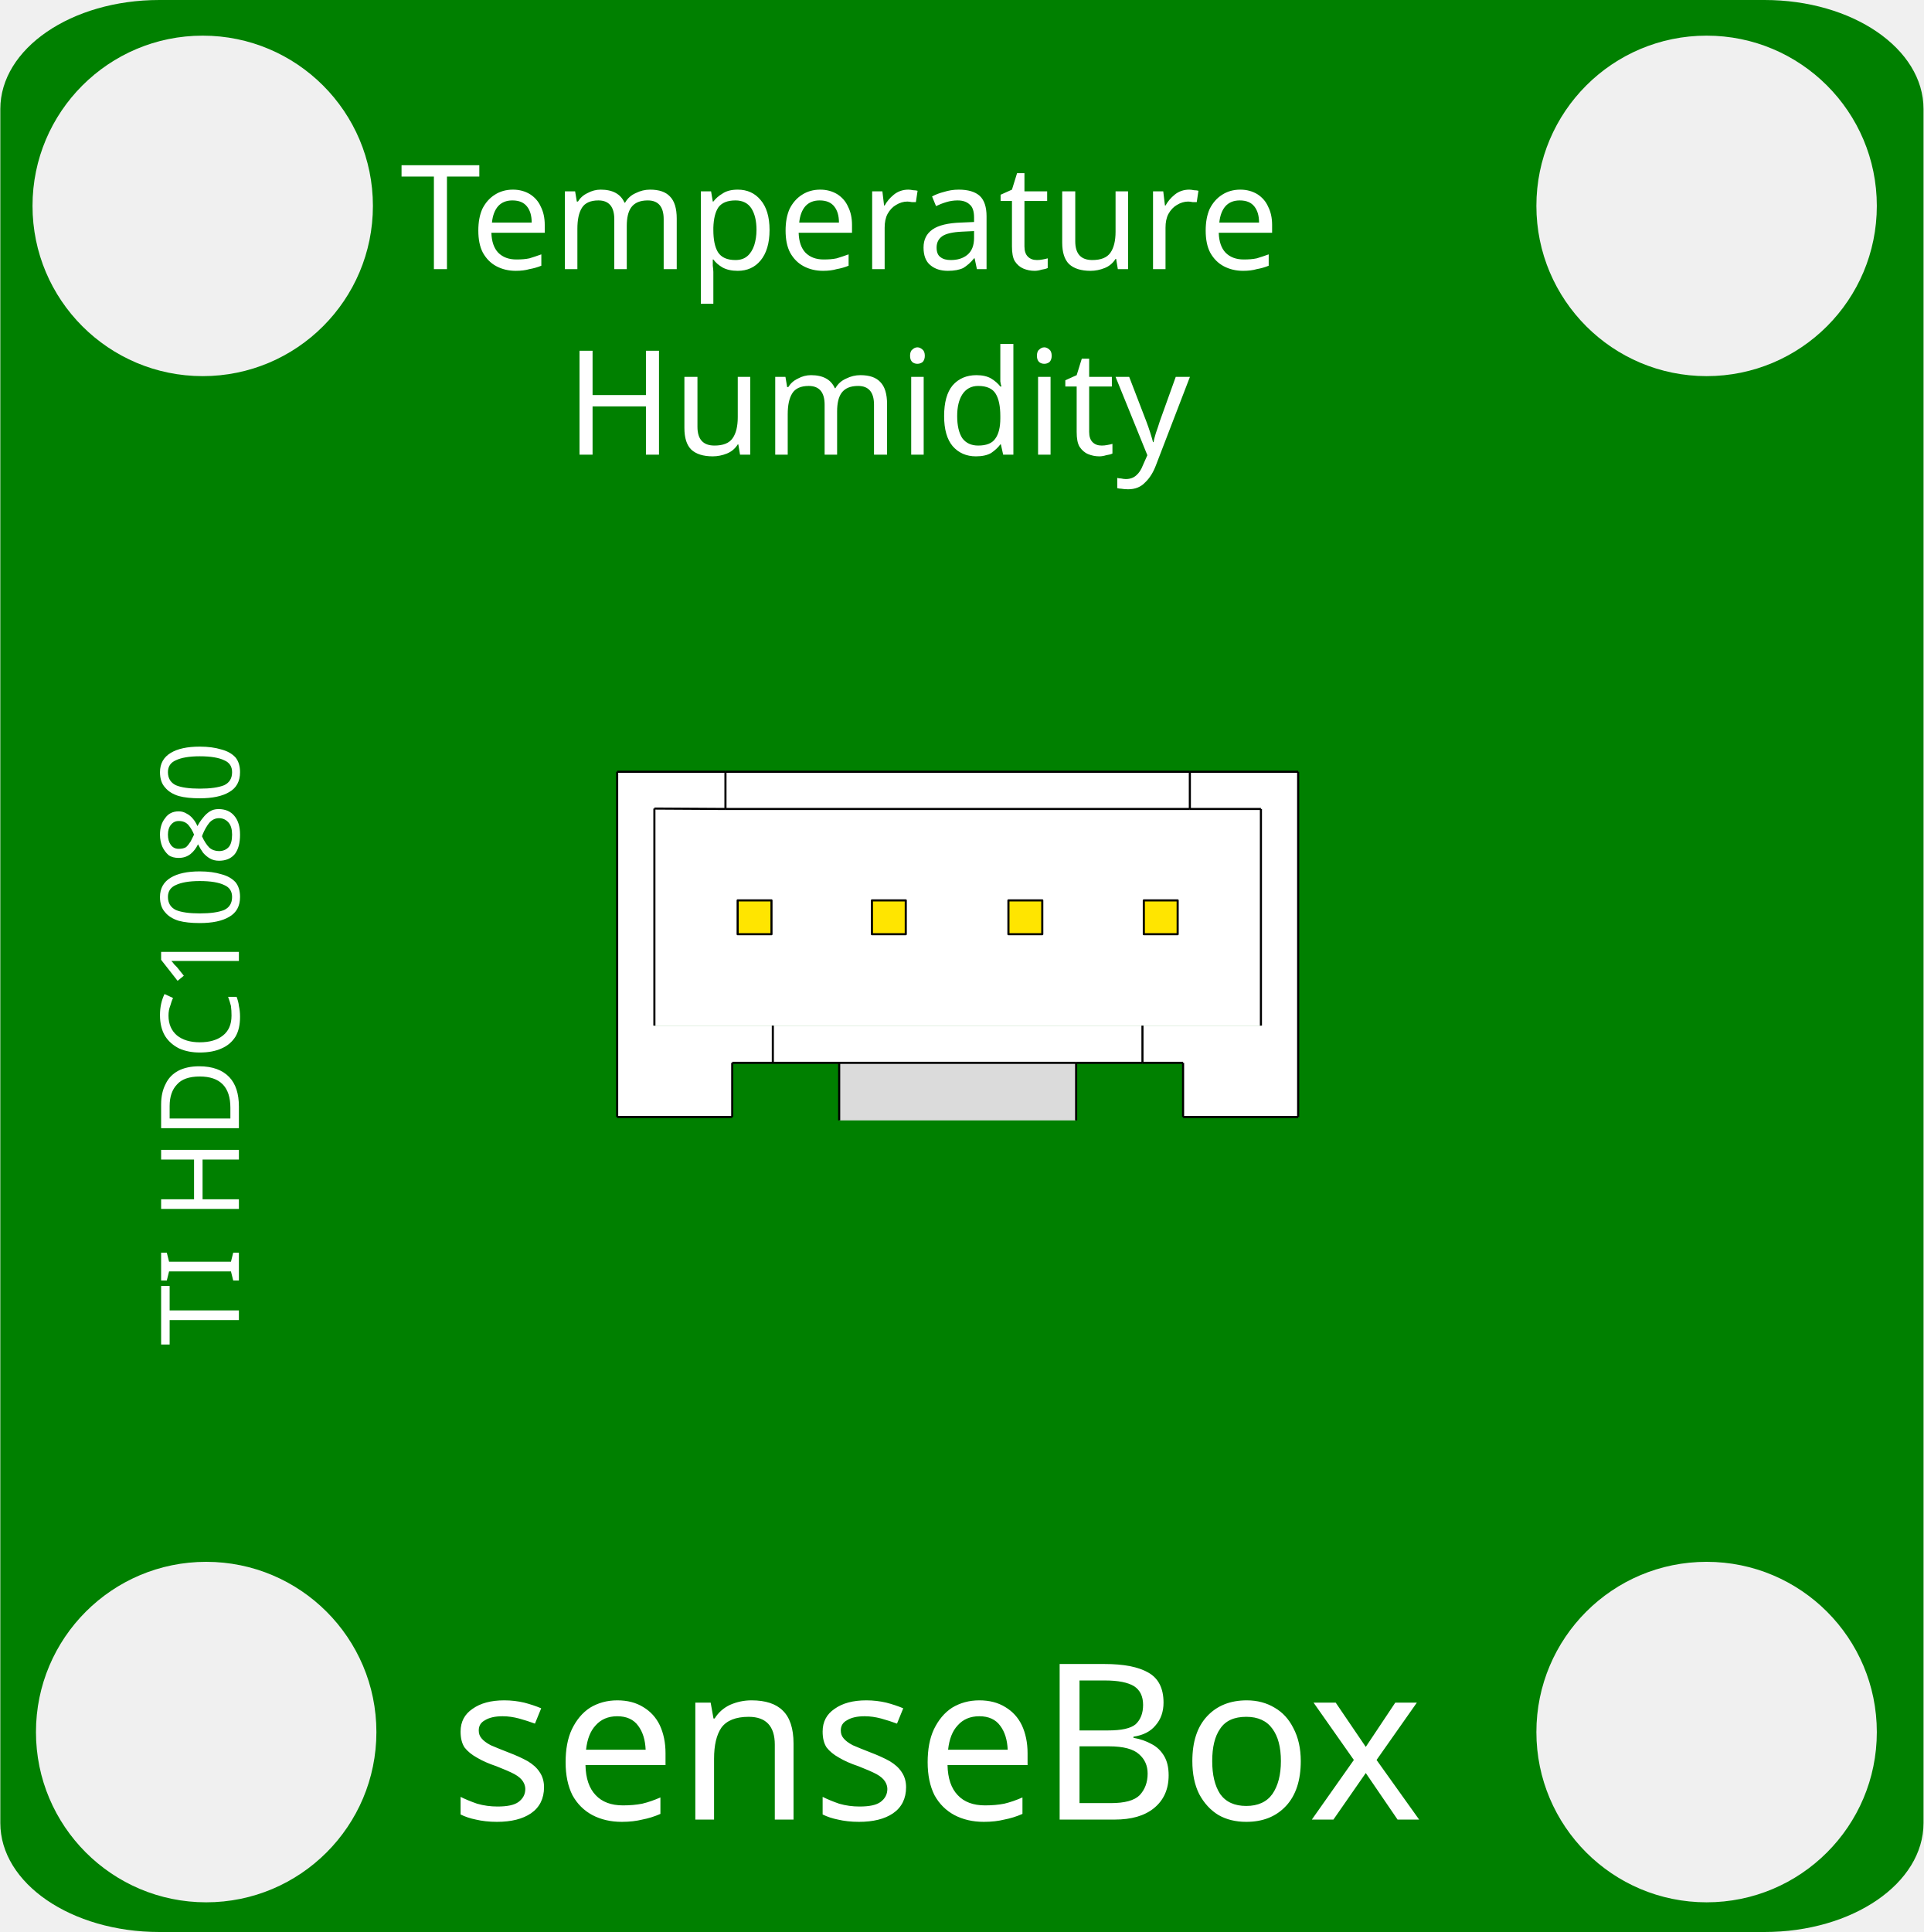
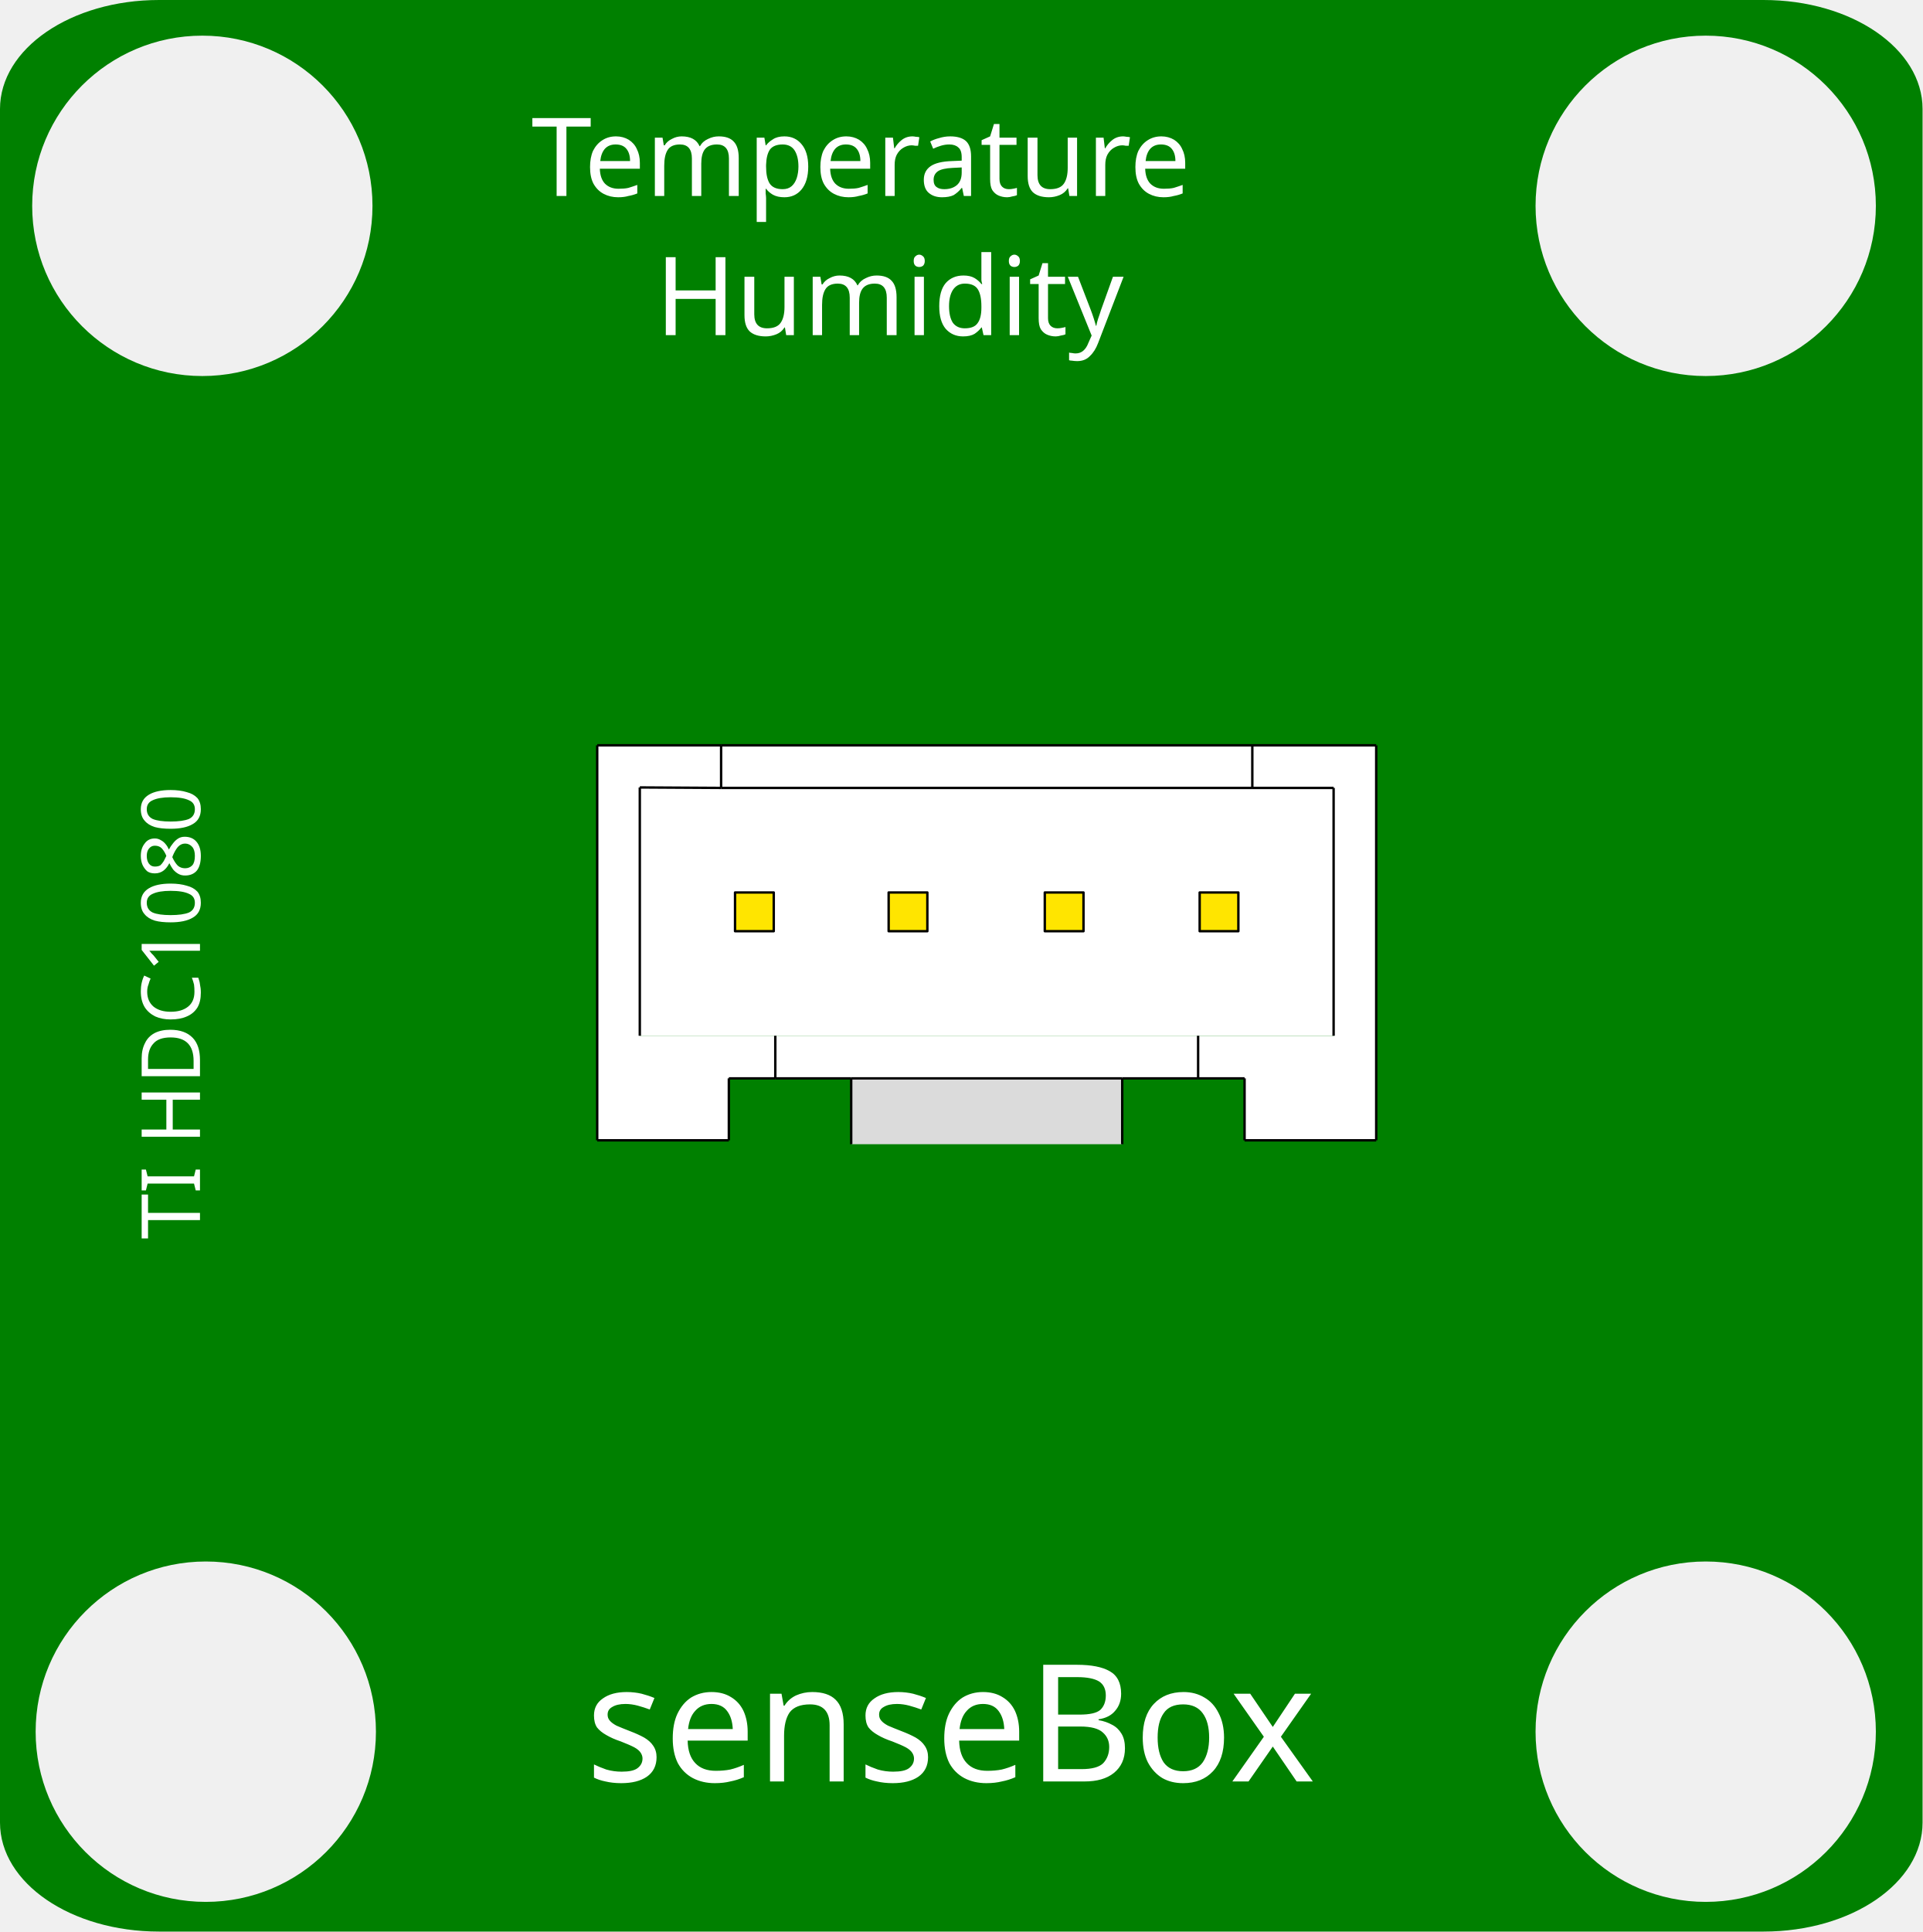
- <svg xmlns="http://www.w3.org/2000/svg" version="1.1" id="Layer_1" x="0px" y="0px" width="0.735in" height="0.738in" viewBox="0 0 52.934 53.168" enable-background="new 0 0 54.426 55.276" xml:space="preserve">
+ <svg xmlns="http://www.w3.org/2000/svg" version="1.1" id="Layer_1" x="0px" y="0px" width="70.578" height="70.891" viewBox="0 0 70.578 70.891" enable-background="new 0 0 54.426 55.276" xml:space="preserve">
  <defs id="defs117">








</defs>
  <g id="g133" transform="translate(75.41831,-3.045482)">
    <g id="g15">
      <g transform="translate(6.336,12.96)" id="g13">
        <g transform="rotate(-90)" id="g11">
          <text transform="rotate(180,-1.97105,-1.9889)" font-size="8" id="text9" style="font-size:8px;font-family:'Droid Sans';fill:#ffffff">SHT15</text>
        </g>
      </g>
    </g>
    <g id="g75">
      <g id="g73">
        <line y1="47.578" x1="18.213" y2="47.578" x2="14.613" id="line21" style="fill:none;stroke:#ffffff;stroke-width:0.576;stroke-linecap:round" />
        <line y1="47.578" x1="14.613" y2="45.778" x2="12.812" id="line23" style="fill:none;stroke:#ffffff;stroke-width:0.576;stroke-linecap:round" />
        <line y1="42.177" x1="12.812" y2="40.378" x2="14.613" id="line25" style="fill:none;stroke:#ffffff;stroke-width:0.576;stroke-linecap:round" />
        <line y1="45.778" x1="27.213" y2="47.578" x2="25.413" id="line27" style="fill:none;stroke:#ffffff;stroke-width:0.576;stroke-linecap:round" />
        <line y1="47.578" x1="25.413" y2="47.578" x2="21.812" id="line29" style="fill:none;stroke:#ffffff;stroke-width:0.576;stroke-linecap:round" />
        <line y1="47.578" x1="21.812" y2="45.778" x2="20.012" id="line31" style="fill:none;stroke:#ffffff;stroke-width:0.576;stroke-linecap:round" />
        <line y1="42.177" x1="20.012" y2="40.378" x2="21.812" id="line33" style="fill:none;stroke:#ffffff;stroke-width:0.576;stroke-linecap:round" />
        <line y1="40.378" x1="21.812" y2="40.378" x2="25.413" id="line35" style="fill:none;stroke:#ffffff;stroke-width:0.576;stroke-linecap:round" />
        <line y1="40.378" x1="25.413" y2="42.177" x2="27.213" id="line37" style="fill:none;stroke:#ffffff;stroke-width:0.576;stroke-linecap:round" />
        <line y1="47.578" x1="18.213" y2="45.778" x2="20.012" id="line39" style="fill:none;stroke:#ffffff;stroke-width:0.576;stroke-linecap:round" />
        <line y1="42.177" x1="20.012" y2="40.378" x2="18.213" id="line41" style="fill:none;stroke:#ffffff;stroke-width:0.576;stroke-linecap:round" />
        <line y1="40.378" x1="14.613" y2="40.378" x2="18.213" id="line43" style="fill:none;stroke:#ffffff;stroke-width:0.576;stroke-linecap:round" />
        <line y1="47.578" x1="39.812" y2="47.578" x2="36.213" id="line45" style="fill:none;stroke:#ffffff;stroke-width:0.576;stroke-linecap:round" />
        <line y1="47.578" x1="36.213" y2="45.778" x2="34.413" id="line47" style="fill:none;stroke:#ffffff;stroke-width:0.576;stroke-linecap:round" />
        <line y1="42.177" x1="34.413" y2="40.378" x2="36.213" id="line49" style="fill:none;stroke:#ffffff;stroke-width:0.576;stroke-linecap:round" />
        <line y1="45.778" x1="34.413" y2="47.578" x2="32.613" id="line51" style="fill:none;stroke:#ffffff;stroke-width:0.576;stroke-linecap:round" />
        <line y1="47.578" x1="32.613" y2="47.578" x2="29.012" id="line53" style="fill:none;stroke:#ffffff;stroke-width:0.576;stroke-linecap:round" />
        <line y1="47.578" x1="29.012" y2="45.778" x2="27.213" id="line55" style="fill:none;stroke:#ffffff;stroke-width:0.576;stroke-linecap:round" />
        <line y1="42.177" x1="27.213" y2="40.378" x2="29.012" id="line57" style="fill:none;stroke:#ffffff;stroke-width:0.576;stroke-linecap:round" />
        <line y1="40.378" x1="29.012" y2="40.378" x2="32.613" id="line59" style="fill:none;stroke:#ffffff;stroke-width:0.576;stroke-linecap:round" />
        <line y1="40.378" x1="32.613" y2="42.177" x2="34.413" id="line61" style="fill:none;stroke:#ffffff;stroke-width:0.576;stroke-linecap:round" />
        <line y1="45.778" x1="41.613" y2="42.177" x2="41.613" id="line63" style="fill:none;stroke:#ffffff;stroke-width:0.576;stroke-linecap:round" />
        <line y1="47.578" x1="39.812" y2="45.778" x2="41.613" id="line65" style="fill:none;stroke:#ffffff;stroke-width:0.576;stroke-linecap:round" />
        <line y1="42.177" x1="41.613" y2="40.378" x2="39.812" id="line67" style="fill:none;stroke:#ffffff;stroke-width:0.576;stroke-linecap:round" />
        <line y1="40.378" x1="36.213" y2="40.378" x2="39.812" id="line69" style="fill:none;stroke:#ffffff;stroke-width:0.576;stroke-linecap:round" />
        <line y1="45.778" x1="12.812" y2="42.177" x2="12.812" id="line71" style="fill:none;stroke:#ffffff;stroke-width:0.576;stroke-linecap:round" />
      </g>
    </g>
    <g id="g83">
      <g id="g81">
      </g>
    </g>
    <g id="g91">
      <g id="g89">
      </g>
    </g>
    <g id="g99">
      <g id="g97">
      </g>
    </g>
    <g id="g107">
      <g id="g105">
      </g>
    </g>
    <g id="g115">
      <g id="g113">
      </g>
    </g>
    <g id="g123">
      <g id="g121">
      </g>
    </g>
    <g id="g131">
      <g id="g129">
      </g>
    </g>
  </g>
  <g id="g1015">
-     <path id="rect972" d="M 4.378,0 C 1.953,0 0,1.338 0,3 V 50.168 c 0,1.662 1.953,3 4.378,3 H 48.555 c 2.426,0 4.378,-1.338 4.378,-3 V 3 C 52.934,1.338 50.981,0 48.555,0 Z M 5.571,0.981 A 4.684,4.684 0 0 1 10.255,5.666 4.684,4.684 0 0 1 5.571,10.351 4.684,4.684 0 0 1 0.886,5.666 4.684,4.684 0 0 1 5.571,0.981 Z m 41.392,0 a 4.684,4.684 0 0 1 4.685,4.685 4.684,4.684 0 0 1 -4.685,4.685 4.684,4.684 0 0 1 -4.685,-4.685 4.684,4.684 0 0 1 4.685,-4.685 z M 5.666,42.981 a 4.684,4.684 0 0 1 4.685,4.685 4.684,4.684 0 0 1 -4.685,4.685 4.684,4.684 0 0 1 -4.685,-4.685 4.684,4.684 0 0 1 4.685,-4.685 z m 41.297,0 a 4.684,4.684 0 0 1 4.685,4.685 4.684,4.684 0 0 1 -4.685,4.685 4.684,4.684 0 0 1 -4.685,-4.685 4.684,4.684 0 0 1 4.685,-4.685 z" style="fill:#008000;stroke:none;stroke-width:0.75;stroke-linejoin:round;stroke-miterlimit:4;stroke-dasharray:none;stroke-opacity:1" />
-     <g transform="matrix(0,-0.525,0.525,0,-118.8995,162.4176)" id="g5878">
-       <path style="fill:#ffffff" id="path5808" d="m 268.914,258.813 v 5.678 h -1.952 l 0.022,-3.726 h -11.378 v 6.211 h -1.952 v -2.129 h -2.839 v -6.033 h 18.1 z" />
-       <path style="fill:#ffffff" id="path5810" d="m 268.914,288.837 v 5.678 h -18.1 v -6.033 h 2.839 v -2.129 h 1.952 v 6.211 h 11.357 v -3.726 z" />
-       <path style="fill:#ffffff" id="path5812" d="m 255.606,292.563 v -6.211 -19.377 -6.211 h 11.378 l -0.022,3.726 v 24.346 3.726 h -11.357 z m 4.791,-25.659 h 1.774 v -1.774 h -1.774 z m 1.774,7.04 v -1.774 h -1.774 v 1.774 z m 0,12.479 h -1.774 v 1.774 h 1.774 z m -1.774,-5.323 h 1.774 v -1.774 h -1.774 z" />
-       <path style="fill:#ffffff" id="path5814" d="m 268.914,288.837 h -1.952 v -24.346 h 1.952 z" />
-       <path style="fill:#ffffff" id="path5816" d="m 253.654,270.453 v -3.478 h 1.952 v 19.377 h -1.952 v -3.478 z" />
-       <path style="fill:#dbdbdb" id="path5818" d="m 250.637,270.453 h 3.017 v 12.421 h -3.017 z" />
-       <path style="fill:none;stroke:#000000;stroke-width:0.11;stroke-miterlimit:10" id="path5820" d="m 268.914,264.491 v -5.678" stroke-miterlimit="10" />
-       <path style="fill:none;stroke:#000000;stroke-width:0.11;stroke-miterlimit:10" id="path5822" d="m 268.914,264.491 h -1.952" stroke-miterlimit="10" />
-       <path style="fill:none;stroke:#000000;stroke-width:0.11;stroke-miterlimit:10" id="path5824" d="m 266.984,260.765 -0.022,3.726" stroke-miterlimit="10" />
-       <path style="fill:none;stroke:#000000;stroke-width:0.11;stroke-miterlimit:10" id="path5826" d="m 255.606,260.765 h 11.378" stroke-miterlimit="10" />
-       <path style="fill:none;stroke:#000000;stroke-width:0.11;stroke-miterlimit:10" id="path5828" d="m 255.606,266.975 h -1.952" stroke-miterlimit="10" />
-       <path style="fill:none;stroke:#000000;stroke-width:0.11;stroke-miterlimit:10" id="path5830" d="m 253.654,264.846 v 2.129" stroke-miterlimit="10" />
-       <path style="fill:none;stroke:#000000;stroke-width:0.11;stroke-miterlimit:10" id="path5832" d="M 268.914,288.837 V 264.491" stroke-miterlimit="10" />
-       <path style="fill:none;stroke:#000000;stroke-width:0.11;stroke-miterlimit:10" id="path5834" d="m 253.654,266.975 v 3.478" stroke-miterlimit="10" />
-       <path style="fill:none;stroke:#000000;stroke-width:0.11;stroke-miterlimit:10" id="path5836" d="m 250.815,258.813 v 6.033" stroke-miterlimit="10" />
-       <path style="fill:none;stroke:#000000;stroke-width:0.11;stroke-miterlimit:10" id="path5838" d="m 253.654,264.846 h -2.839" stroke-miterlimit="10" />
-       <path style="fill:none;stroke:#000000;stroke-width:0.11;stroke-miterlimit:10" id="path5840" d="m 253.654,270.453 h -3.017" stroke-miterlimit="10" />
-       <path style="fill:none;stroke:#000000;stroke-width:0.11;stroke-miterlimit:10" id="path5842" d="M 266.962,292.563 H 255.606" stroke-miterlimit="10" />
-       <path style="fill:none;stroke:#000000;stroke-width:0.11;stroke-miterlimit:10" id="path5844" d="m 266.962,288.837 v 3.726" stroke-miterlimit="10" />
-       <path style="fill:none;stroke:#000000;stroke-width:0.11;stroke-miterlimit:10" id="path5846" d="m 268.914,288.837 h -1.952" stroke-miterlimit="10" />
-       <path style="fill:none;stroke:#000000;stroke-width:0.11;stroke-miterlimit:10" id="path5848" d="m 268.914,288.837 v 5.678" stroke-miterlimit="10" />
-       <path style="fill:none;stroke:#000000;stroke-width:0.11;stroke-miterlimit:10" id="path5850" d="m 253.654,288.482 v -2.129" stroke-miterlimit="10" />
-       <path style="fill:none;stroke:#000000;stroke-width:0.11;stroke-miterlimit:10" id="path5852" d="m 253.654,286.353 h 1.952" stroke-miterlimit="10" />
-       <path style="fill:none;stroke:#000000;stroke-width:0.11;stroke-miterlimit:10" id="path5854" d="M 253.654,286.353 V 282.875" stroke-miterlimit="10" />
-       <path style="fill:none;stroke:#000000;stroke-width:0.11;stroke-miterlimit:10" id="path5856" d="m 250.815,294.515 v -6.033" stroke-miterlimit="10" />
-       <path style="fill:none;stroke:#000000;stroke-width:0.11;stroke-miterlimit:10" id="path5858" d="m 253.654,288.482 h -2.839" stroke-miterlimit="10" />
-       <path style="fill:none;stroke:#000000;stroke-width:0.11;stroke-miterlimit:10" id="path5860" d="m 253.654,282.875 h -3.017" stroke-miterlimit="10" />
-       <path style="fill:none;stroke:#000000;stroke-width:0.11;stroke-miterlimit:10" id="path5862" d="m 250.815,258.813 h 18.1" stroke-miterlimit="10" />
-       <path style="fill:none;stroke:#000000;stroke-width:0.11;stroke-miterlimit:10" id="path5864" d="M 253.654,270.453 V 282.875" stroke-miterlimit="10" />
-       <path style="fill:none;stroke:#000000;stroke-width:0.11;stroke-miterlimit:10" id="path5866" d="M 268.914,294.515 H 250.815" stroke-miterlimit="10" />
-       <path style="fill:none;stroke:#000000;stroke-width:0.11;stroke-miterlimit:10" id="path5868" d="m 266.962,264.491 v 24.346" stroke-miterlimit="10" />
-       <path style="fill:#ffe500;stroke:#000000;stroke-width:0.11;stroke-linejoin:round" id="path5870" d="m 260.397,266.904 v -1.774 h 1.774 v 1.774 z" />
-       <path style="fill:#ffe500;stroke:#000000;stroke-width:0.11;stroke-linejoin:round" id="path5872" d="m 262.171,272.17 v 1.774 h -1.774 v -1.774 z" />
-       <path style="fill:#ffe500;stroke:#000000;stroke-width:0.11;stroke-linejoin:round" id="path5874" d="m 260.397,279.326 h 1.774 v 1.774 h -1.774 z" />
-       <path style="fill:#ffe500;stroke:#000000;stroke-width:0.11;stroke-linejoin:round" id="path5876" d="m 260.397,286.424 h 1.774 v 1.774 h -1.774 z" />
+     <path id="rect972" d="M 5.837,0 C 2.603,0 0,1.784 0,3.999 V 66.876 c 0,2.216 2.603,3.999 5.837,3.999 H 64.726 c 3.233,0 5.837,-1.784 5.837,-3.999 V 3.999 C 70.563,1.784 67.96,0 64.726,0 Z M 7.426,1.308 A 6.245,6.245 0 0 1 13.671,7.553 6.245,6.245 0 0 1 7.426,13.798 6.245,6.245 0 0 1 1.181,7.553 6.245,6.245 0 0 1 7.426,1.308 Z m 55.178,0 A 6.245,6.245 0 0 1 68.849,7.553 6.245,6.245 0 0 1 62.604,13.798 6.245,6.245 0 0 1 56.359,7.553 6.245,6.245 0 0 1 62.604,1.308 Z M 7.553,57.296 A 6.245,6.245 0 0 1 13.798,63.541 6.245,6.245 0 0 1 7.553,69.786 6.245,6.245 0 0 1 1.308,63.541 6.245,6.245 0 0 1 7.553,57.296 Z m 55.051,0 a 6.245,6.245 0 0 1 6.245,6.245 6.245,6.245 0 0 1 -6.245,6.245 6.245,6.245 0 0 1 -6.245,-6.245 6.245,6.245 0 0 1 6.245,-6.245 z" style="fill:#008000;stroke:none;stroke-width:1;stroke-linejoin:round;stroke-miterlimit:4;stroke-dasharray:none;stroke-opacity:1" />
+     <text xml:space="preserve" style="font-style:normal;font-weight:normal;font-size:4px;line-height:1.25;font-family:sans-serif;letter-spacing:0px;word-spacing:0px;fill:#000000;fill-opacity:1;stroke:none;stroke-width:0.75" x="21.49" y="65.369" id="text2699">
+       <tspan id="tspan2697" x="21.49" y="65.369" style="font-style:normal;font-variant:normal;font-weight:normal;font-stretch:normal;font-size:6px;font-family:'Droid Sans';-inkscape-font-specification:'Droid Sans';text-align:start;text-anchor:start;fill:#ffffff;stroke-width:0.75">senseBox</tspan>
+     </text>
+     <text xml:space="preserve" style="font-style:normal;font-weight:normal;font-size:4px;line-height:1.25;font-family:sans-serif;letter-spacing:0px;word-spacing:0px;fill:#000000;fill-opacity:1;stroke:none;stroke-width:0.75" x="35.241" y="7.191" id="text2703">
+       <tspan id="tspan2701" x="35.241" y="7.191" style="font-style:normal;font-variant:normal;font-weight:normal;font-stretch:normal;font-size:4px;font-family:'Droid Sans';-inkscape-font-specification:'Droid Sans';text-align:center;text-anchor:middle;fill:#ffffff;stroke-width:0.75">Temperature</tspan>
+       <tspan x="35.241" y="12.296" id="tspan2705" style="font-style:normal;font-variant:normal;font-weight:normal;font-stretch:normal;font-size:4px;font-family:'Droid Sans';-inkscape-font-specification:'Droid Sans';text-align:center;text-anchor:middle;fill:#ffffff;stroke-width:0.75">Humidity</tspan>
+     </text>
+     <text xml:space="preserve" style="font-style:normal;font-weight:normal;font-size:4px;line-height:1.25;font-family:sans-serif;letter-spacing:0px;word-spacing:0px;fill:#000000;fill-opacity:1;stroke:none;stroke-width:0.75" x="-34.555" y="7.338" id="text2709" transform="rotate(-90)">
+       <tspan x="-34.555" y="7.338" id="tspan2711" style="font-style:normal;font-variant:normal;font-weight:normal;font-stretch:normal;font-size:3px;font-family:'Droid Sans';-inkscape-font-specification:'Droid Sans';text-align:center;text-anchor:middle;fill:#ffffff;stroke-width:0.75">TI HDC1080</tspan>
+     </text>
+     <g id="g6340" transform="matrix(0,-0.8008269,0.8008269,0,-185.3452,242.7015)">
+       <path d="m 268.914,258.813 v 5.678 h -1.952 l 0.022,-3.726 h -11.378 v 6.211 h -1.952 v -2.129 h -2.839 v -6.033 h 18.1 z" id="path6270" style="fill:#ffffff" />
+       <path d="m 268.914,288.837 v 5.678 h -18.1 v -6.033 h 2.839 v -2.129 h 1.952 v 6.211 h 11.357 v -3.726 z" id="path6272" style="fill:#ffffff" />
+       <path d="m 255.606,292.563 v -6.211 -19.377 -6.211 h 11.378 l -0.022,3.726 v 24.346 3.726 h -11.357 z m 4.791,-25.659 h 1.774 v -1.774 h -1.774 z m 1.774,7.04 v -1.774 h -1.774 v 1.774 z m 0,12.479 h -1.774 v 1.774 h 1.774 z m -1.774,-5.323 h 1.774 v -1.774 h -1.774 z" id="path6274" style="fill:#ffffff" />
+       <path d="m 268.914,288.837 h -1.952 v -24.346 h 1.952 z" id="path6276" style="fill:#ffffff" />
+       <path d="m 253.654,270.453 v -3.478 h 1.952 v 19.377 h -1.952 v -3.478 z" id="path6278" style="fill:#ffffff" />
+       <path d="m 250.637,270.453 h 3.017 v 12.421 h -3.017 z" id="path6280" style="fill:#dbdbdb" />
+       <path stroke-miterlimit="10" d="m 268.914,264.491 v -5.678" id="path6282" style="fill:none;stroke:#000000;stroke-width:0.11;stroke-miterlimit:10" />
+       <path stroke-miterlimit="10" d="m 268.914,264.491 h -1.952" id="path6284" style="fill:none;stroke:#000000;stroke-width:0.11;stroke-miterlimit:10" />
+       <path stroke-miterlimit="10" d="m 266.984,260.765 -0.022,3.726" id="path6286" style="fill:none;stroke:#000000;stroke-width:0.11;stroke-miterlimit:10" />
+       <path stroke-miterlimit="10" d="m 255.606,260.765 h 11.378" id="path6288" style="fill:none;stroke:#000000;stroke-width:0.11;stroke-miterlimit:10" />
+       <path stroke-miterlimit="10" d="m 255.606,266.975 h -1.952" id="path6290" style="fill:none;stroke:#000000;stroke-width:0.11;stroke-miterlimit:10" />
+       <path stroke-miterlimit="10" d="m 253.654,264.846 v 2.129" id="path6292" style="fill:none;stroke:#000000;stroke-width:0.11;stroke-miterlimit:10" />
+       <path stroke-miterlimit="10" d="M 268.914,288.837 V 264.491" id="path6294" style="fill:none;stroke:#000000;stroke-width:0.11;stroke-miterlimit:10" />
+       <path stroke-miterlimit="10" d="m 253.654,266.975 v 3.478" id="path6296" style="fill:none;stroke:#000000;stroke-width:0.11;stroke-miterlimit:10" />
+       <path stroke-miterlimit="10" d="m 250.815,258.813 v 6.033" id="path6298" style="fill:none;stroke:#000000;stroke-width:0.11;stroke-miterlimit:10" />
+       <path stroke-miterlimit="10" d="m 253.654,264.846 h -2.839" id="path6300" style="fill:none;stroke:#000000;stroke-width:0.11;stroke-miterlimit:10" />
+       <path stroke-miterlimit="10" d="m 253.654,270.453 h -3.017" id="path6302" style="fill:none;stroke:#000000;stroke-width:0.11;stroke-miterlimit:10" />
+       <path stroke-miterlimit="10" d="M 266.962,292.563 H 255.606" id="path6304" style="fill:none;stroke:#000000;stroke-width:0.11;stroke-miterlimit:10" />
+       <path stroke-miterlimit="10" d="m 266.962,288.837 v 3.726" id="path6306" style="fill:none;stroke:#000000;stroke-width:0.11;stroke-miterlimit:10" />
+       <path stroke-miterlimit="10" d="m 268.914,288.837 h -1.952" id="path6308" style="fill:none;stroke:#000000;stroke-width:0.11;stroke-miterlimit:10" />
+       <path stroke-miterlimit="10" d="m 268.914,288.837 v 5.678" id="path6310" style="fill:none;stroke:#000000;stroke-width:0.11;stroke-miterlimit:10" />
+       <path stroke-miterlimit="10" d="m 253.654,288.482 v -2.129" id="path6312" style="fill:none;stroke:#000000;stroke-width:0.11;stroke-miterlimit:10" />
+       <path stroke-miterlimit="10" d="m 253.654,286.353 h 1.952" id="path6314" style="fill:none;stroke:#000000;stroke-width:0.11;stroke-miterlimit:10" />
+       <path stroke-miterlimit="10" d="M 253.654,286.353 V 282.875" id="path6316" style="fill:none;stroke:#000000;stroke-width:0.11;stroke-miterlimit:10" />
+       <path stroke-miterlimit="10" d="m 250.815,294.515 v -6.033" id="path6318" style="fill:none;stroke:#000000;stroke-width:0.11;stroke-miterlimit:10" />
+       <path stroke-miterlimit="10" d="m 253.654,288.482 h -2.839" id="path6320" style="fill:none;stroke:#000000;stroke-width:0.11;stroke-miterlimit:10" />
+       <path stroke-miterlimit="10" d="m 253.654,282.875 h -3.017" id="path6322" style="fill:none;stroke:#000000;stroke-width:0.11;stroke-miterlimit:10" />
+       <path stroke-miterlimit="10" d="m 250.815,258.813 h 18.1" id="path6324" style="fill:none;stroke:#000000;stroke-width:0.11;stroke-miterlimit:10" />
+       <path stroke-miterlimit="10" d="M 253.654,270.453 V 282.875" id="path6326" style="fill:none;stroke:#000000;stroke-width:0.11;stroke-miterlimit:10" />
+       <path stroke-miterlimit="10" d="M 268.914,294.515 H 250.815" id="path6328" style="fill:none;stroke:#000000;stroke-width:0.11;stroke-miterlimit:10" />
+       <path stroke-miterlimit="10" d="m 266.962,264.491 v 24.346" id="path6330" style="fill:none;stroke:#000000;stroke-width:0.11;stroke-miterlimit:10" />
+       <path d="m 260.397,266.904 v -1.774 h 1.774 v 1.774 z" id="path6332" style="fill:#ffe500;stroke:#000000;stroke-width:0.11;stroke-linejoin:round" />
+       <path d="m 262.171,272.17 v 1.774 h -1.774 v -1.774 z" id="path6334" style="fill:#ffe500;stroke:#000000;stroke-width:0.11;stroke-linejoin:round" />
+       <path d="m 260.397,279.326 h 1.774 v 1.774 h -1.774 z" id="path6336" style="fill:#ffe500;stroke:#000000;stroke-width:0.11;stroke-linejoin:round" />
+       <path d="m 260.397,286.424 h 1.774 v 1.774 h -1.774 z" id="path6338" style="fill:#ffe500;stroke:#000000;stroke-width:0.11;stroke-linejoin:round" />
    </g>
-     <text xml:space="preserve" style="font-style:normal;font-weight:normal;font-size:4px;line-height:1.25;font-family:sans-serif;letter-spacing:0px;word-spacing:0px;fill:#000000;fill-opacity:1;stroke:none;stroke-width:0.75" x="12.357" y="50.076" id="text2699">
-       <tspan id="tspan2697" x="12.357" y="50.076" style="font-style:normal;font-variant:normal;font-weight:normal;font-stretch:normal;font-size:6px;font-family:'Droid Sans';-inkscape-font-specification:'Droid Sans';text-align:start;text-anchor:start;fill:#ffffff;stroke-width:0.75">senseBox</tspan>
-     </text>
-     <text xml:space="preserve" style="font-style:normal;font-weight:normal;font-size:4px;line-height:1.25;font-family:sans-serif;letter-spacing:0px;word-spacing:0px;fill:#000000;fill-opacity:1;stroke:none;stroke-width:0.75" x="26.745" y="7.404" id="text2703">
-       <tspan id="tspan2701" x="26.745" y="7.404" style="font-style:normal;font-variant:normal;font-weight:normal;font-stretch:normal;font-size:4px;font-family:'Droid Sans';-inkscape-font-specification:'Droid Sans';text-align:center;text-anchor:middle;fill:#ffffff;stroke-width:0.75">Temperature</tspan>
-       <tspan x="26.745" y="12.509" id="tspan2705" style="font-style:normal;font-variant:normal;font-weight:normal;font-stretch:normal;font-size:4px;font-family:'Droid Sans';-inkscape-font-specification:'Droid Sans';text-align:center;text-anchor:middle;fill:#ffffff;stroke-width:0.75">Humidity</tspan>
-     </text>
-     <text xml:space="preserve" style="font-style:normal;font-weight:normal;font-size:4px;line-height:1.25;font-family:sans-serif;letter-spacing:0px;word-spacing:0px;fill:#000000;fill-opacity:1;stroke:none;stroke-width:0.75" x="-26.112" y="6.568" id="text2709" transform="rotate(-90)">
-       <tspan x="-26.112" y="6.568" id="tspan2711" style="font-style:normal;font-variant:normal;font-weight:normal;font-stretch:normal;font-size:3px;font-family:'Droid Sans';-inkscape-font-specification:'Droid Sans';text-align:center;text-anchor:middle;fill:#ffffff;stroke-width:0.75">TI HDC1080</tspan>
-     </text>
  </g>
</svg>
